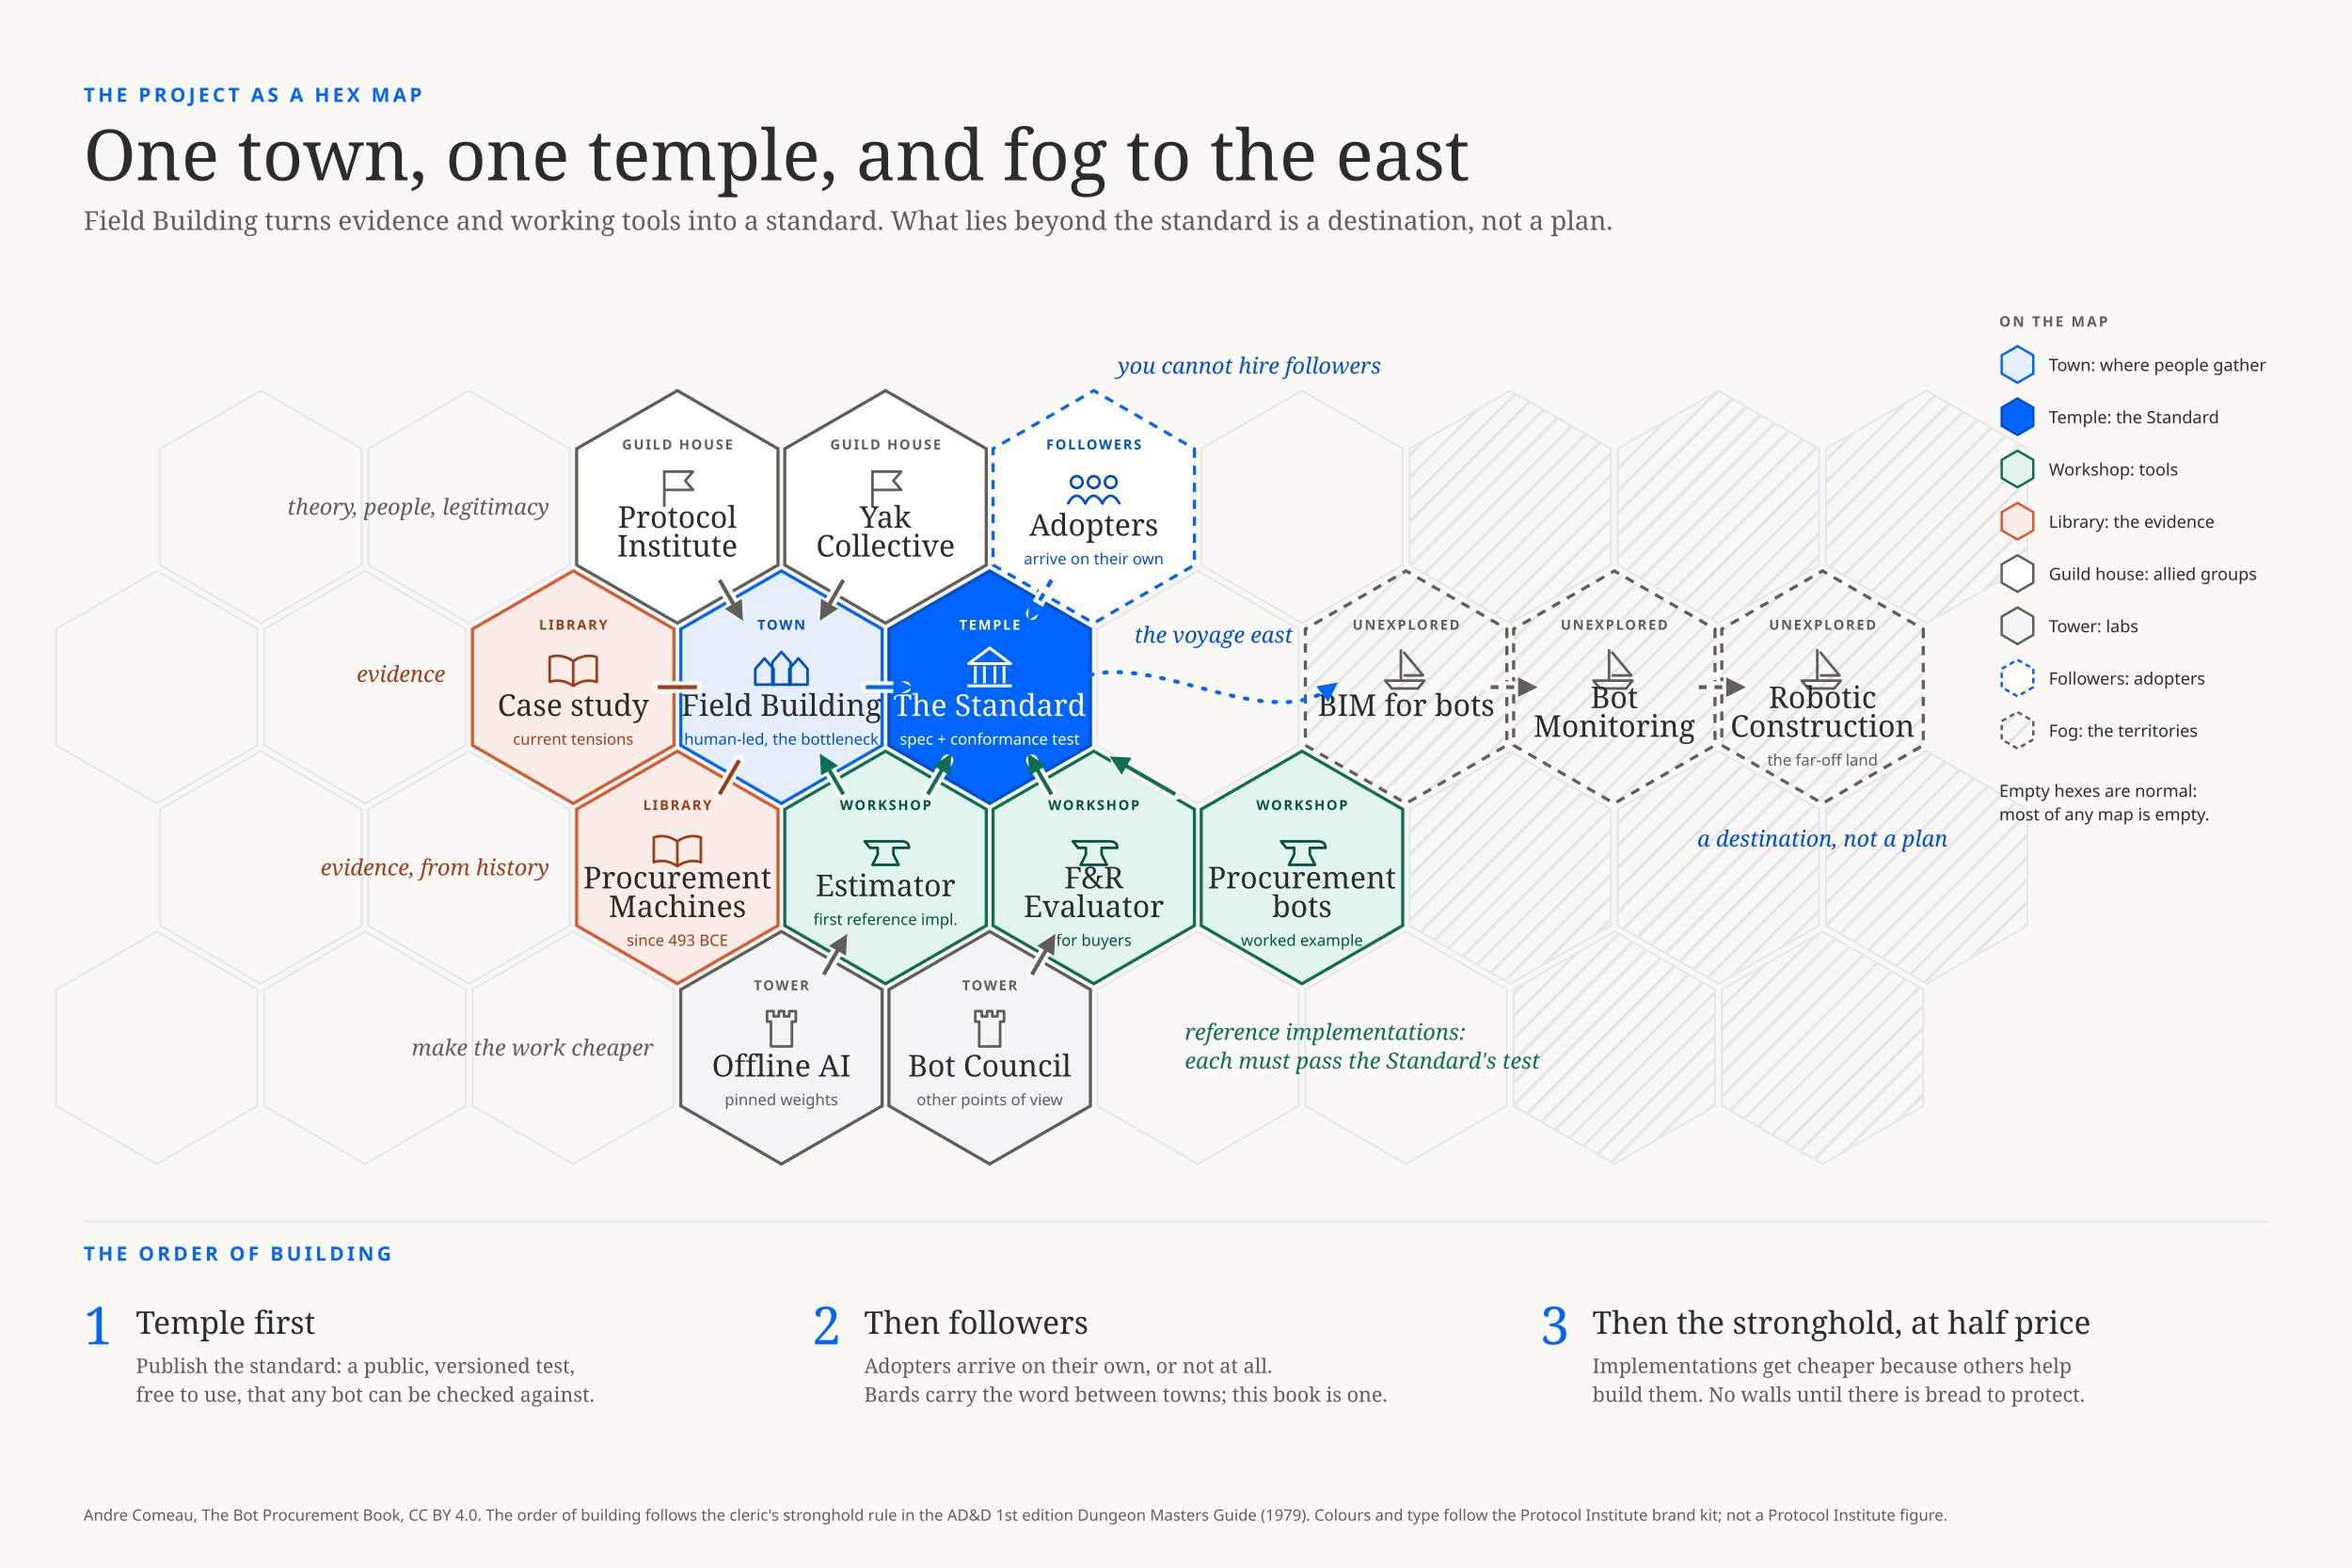
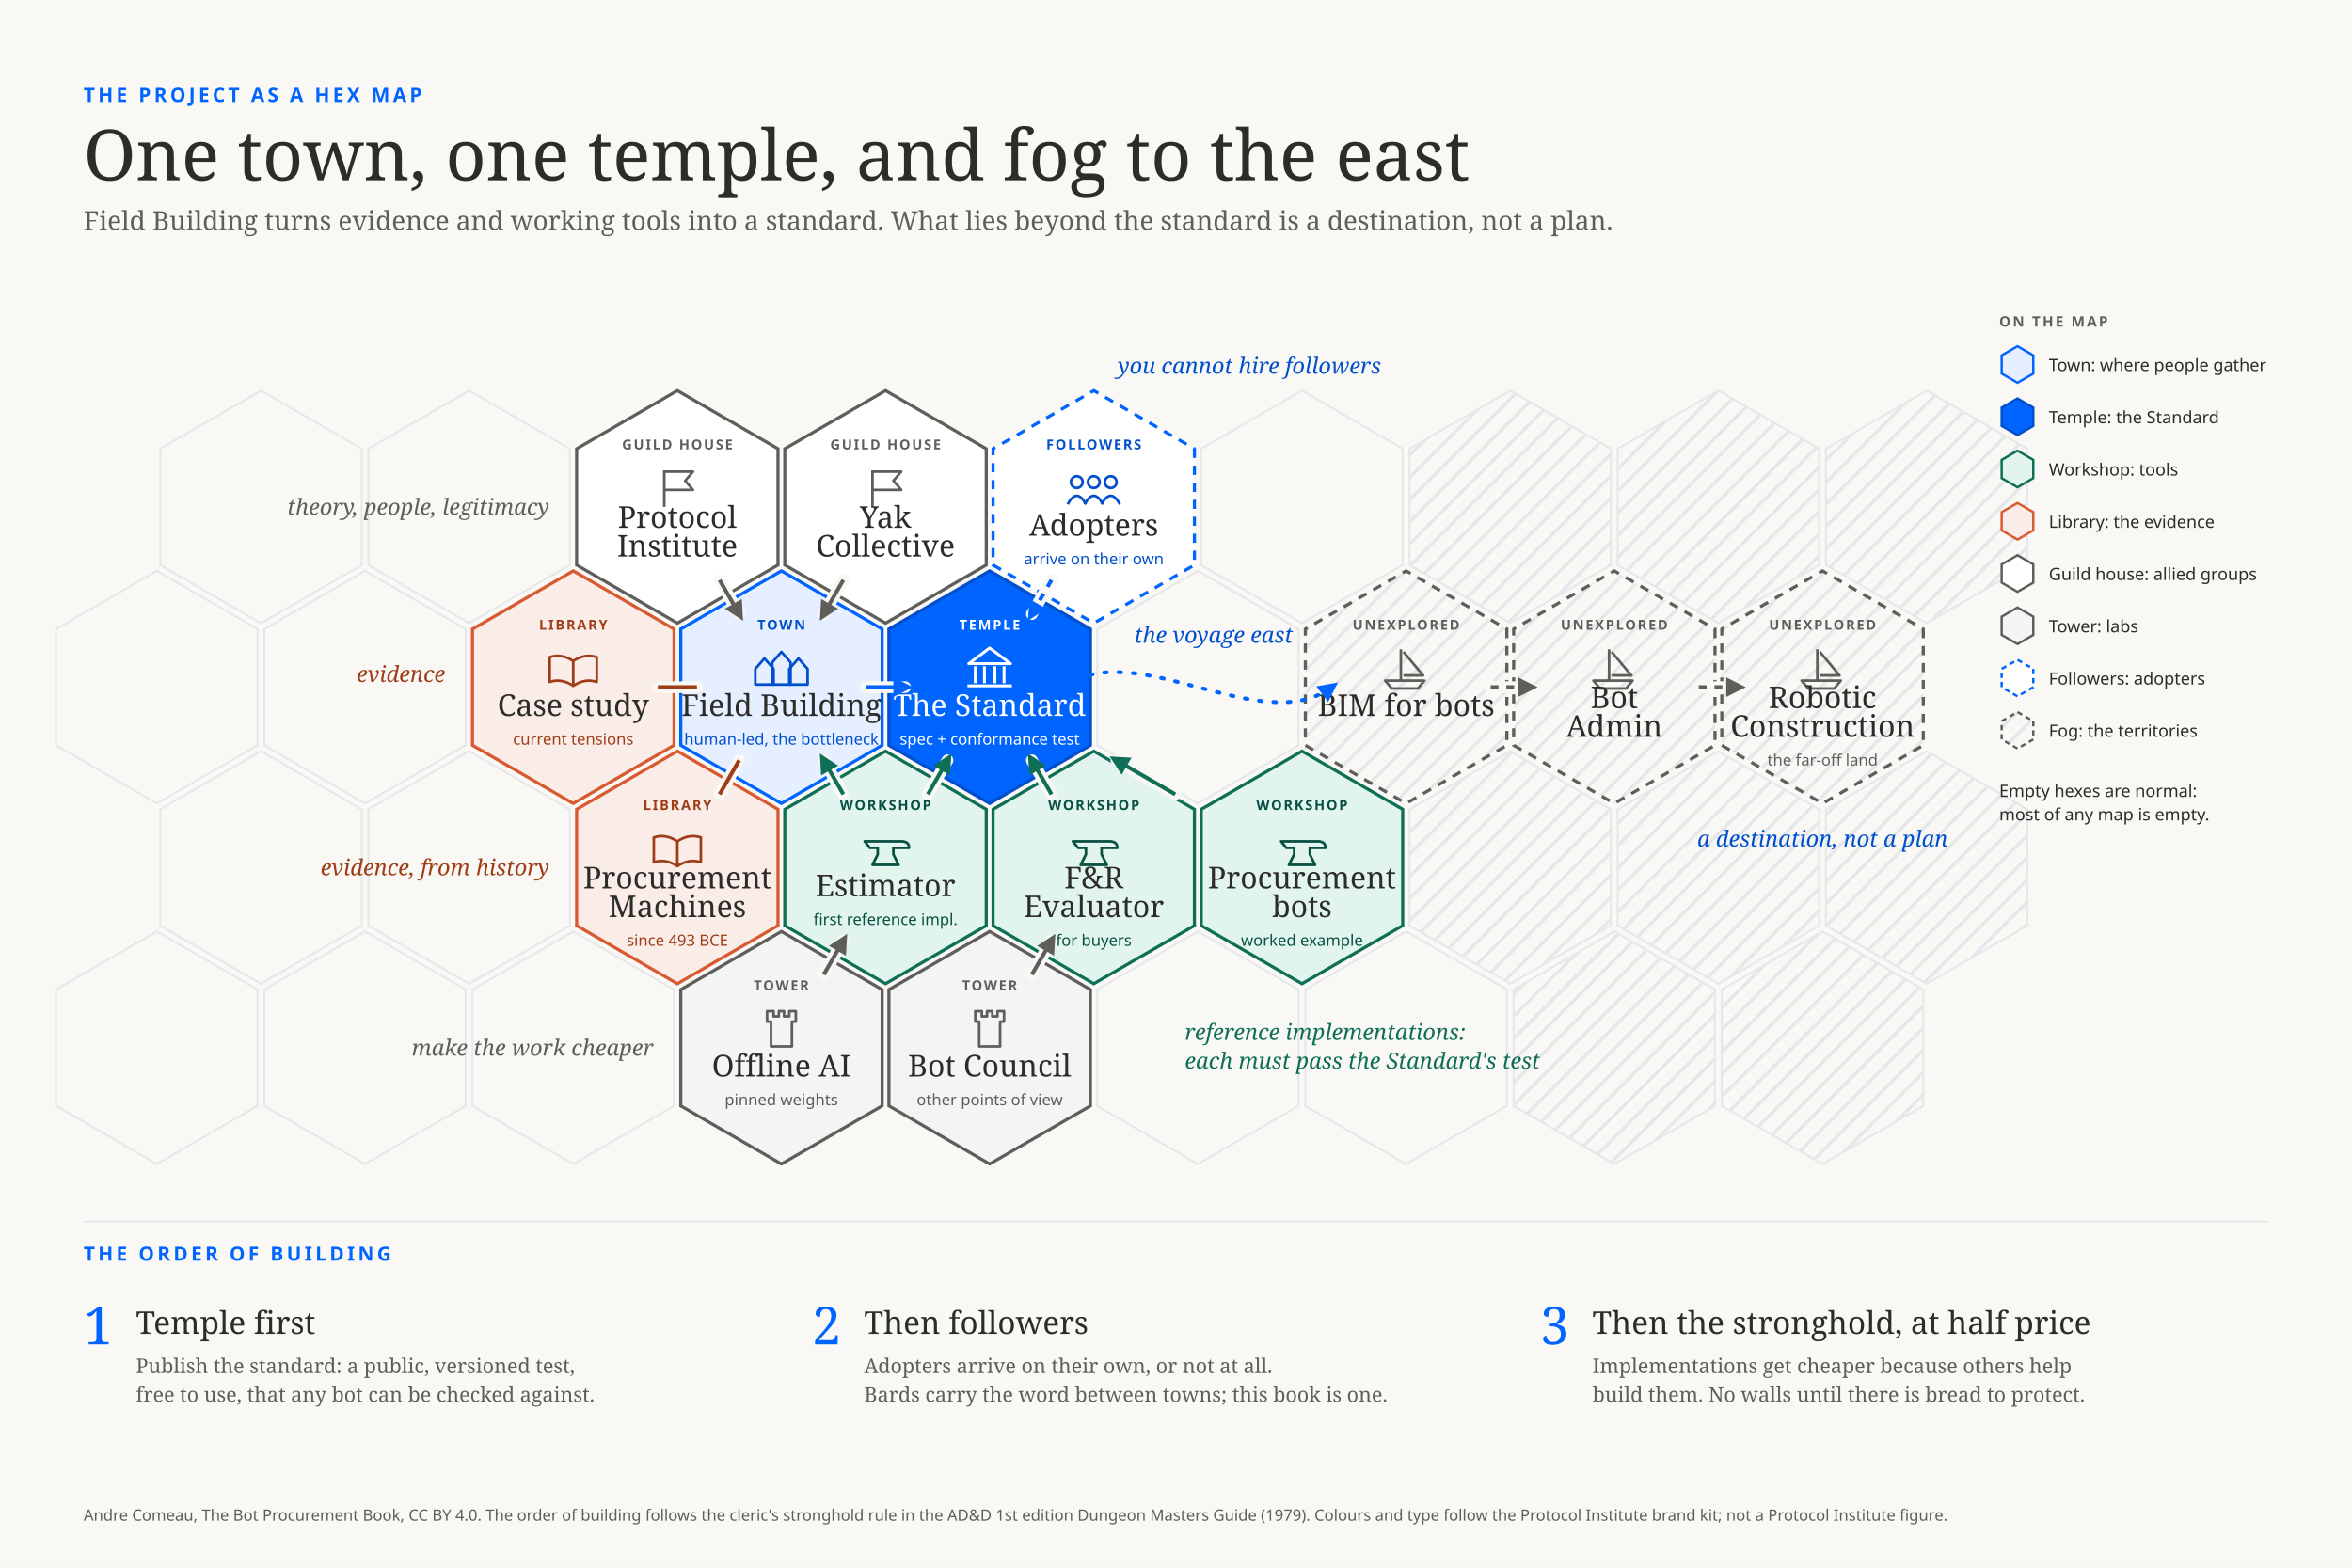
<svg xmlns="http://www.w3.org/2000/svg" width="1800" height="1200" viewBox="0 0 1800 1200">
  <defs>
    <pattern id="fog" width="12" height="12" patternUnits="userSpaceOnUse" patternTransform="rotate(45)">
      <rect width="12" height="12" fill="#f9f8f5" />
      <line x1="0" y1="0" x2="0" y2="12" stroke="#e5e7eb" stroke-width="5" />
    </pattern>
+     <marker id="ah-0064ff" viewBox="0 0 10 10" refX="6" refY="5" markerWidth="5" markerHeight="5" orient="auto">
+       <path d="M0,0 L10,5 L0,10 z" fill="#0064ff" />
+     </marker>
+     <marker id="ah-d85a30" viewBox="0 0 10 10" refX="6" refY="5" markerWidth="5" markerHeight="5" orient="auto">
+       <path d="M0,0 L10,5 L0,10 z" fill="#d85a30" />
+     </marker>
+     <marker id="ah-0f6e56" viewBox="0 0 10 10" refX="6" refY="5" markerWidth="5" markerHeight="5" orient="auto">
+       <path d="M0,0 L10,5 L0,10 z" fill="#0f6e56" />
+     </marker>
    <marker id="ah-004fcc" viewBox="0 0 10 10" refX="6" refY="5" markerWidth="5" markerHeight="5" orient="auto">
      <path d="M0,0 L10,5 L0,10 z" fill="#004fcc" />
-     </marker>
-     <marker id="ah-d85a30" viewBox="0 0 10 10" refX="6" refY="5" markerWidth="5" markerHeight="5" orient="auto">
-       <path d="M0,0 L10,5 L0,10 z" fill="#d85a30" />
-     </marker>
-     <marker id="ah-0064ff" viewBox="0 0 10 10" refX="6" refY="5" markerWidth="5" markerHeight="5" orient="auto">
-       <path d="M0,0 L10,5 L0,10 z" fill="#0064ff" />
-     </marker>
-     <marker id="ah-0f6e56" viewBox="0 0 10 10" refX="6" refY="5" markerWidth="5" markerHeight="5" orient="auto">
-       <path d="M0,0 L10,5 L0,10 z" fill="#0f6e56" />
    </marker>
    <marker id="ah-5f5e5a" viewBox="0 0 10 10" refX="6" refY="5" markerWidth="5" markerHeight="5" orient="auto">
      <path d="M0,0 L10,5 L0,10 z" fill="#5f5e5a" />
    </marker>
    <style>
      .eyebrow{font-family:Outfit,sans-serif;font-weight:600;font-size:15px;letter-spacing:.16em;fill:#0064ff}
      .title{font-family:'Instrument Serif',Georgia,serif;font-size:54px;fill:#2c2c2a}
      .dek{font-family:Lora,Georgia,serif;font-size:20px;fill:#5f5e5a}
      .name{font-family:'Instrument Serif',Georgia,serif;font-size:23px}
      .kind{font-family:Outfit,sans-serif;font-weight:600;font-size:10.5px;letter-spacing:.12em}
      .note{font-family:Outfit,sans-serif;font-size:12px}
      .road{font-family:Outfit,sans-serif;font-weight:600;font-size:13px;paint-order:stroke;stroke:#f9f8f5;stroke-width:6px;stroke-linejoin:round}
      .step-n{font-family:'Instrument Serif',Georgia,serif;font-size:40px;fill:#0064ff}
      .step-t{font-family:'Instrument Serif',Georgia,serif;font-size:24px;fill:#2c2c2a}
      .step-b{font-family:Lora,Georgia,serif;font-size:15.5px;fill:#5f5e5a}
      .lg{font-family:Outfit,sans-serif;font-size:13px;fill:#2c2c2a}
      .lgh{font-family:Outfit,sans-serif;font-weight:600;font-size:11px;letter-spacing:.14em;fill:#5f5e5a}
      .foot{font-family:Outfit,sans-serif;font-size:12px;fill:#5f5e5a}
      .side{font-family:Lora,Georgia,serif;font-style:italic;font-size:17px}
    </style>
  </defs>
  <rect width="1800" height="1200" fill="#f9f8f5" />
  <text x="64" y="78" class="eyebrow">THE PROJECT AS A HEX MAP</text>
  <text x="64" y="138" class="title">One town, one temple, and fog to the east</text>
  <text x="64" y="176" class="dek">Field Building turns evidence and working tools into a standard. What lies beyond the standard is a destination, not a plan.</text>
  <polygon points="276.8,343.5 276.8,432.5 199.7,477.0 122.6,432.5 122.6,343.5 199.7,299.0" fill="none" stroke="#e5e7eb" stroke-width="1.5" />
  <polygon points="436.1,343.5 436.1,432.5 359.0,477.0 281.9,432.5 281.9,343.5 359.0,299.0" fill="none" stroke="#e5e7eb" stroke-width="1.5" />
  <polygon points="1073.5,343.5 1073.5,432.5 996.4,477.0 919.3,432.5 919.3,343.5 996.4,299.0" fill="none" stroke="#e5e7eb" stroke-width="1.5" />
  <polygon points="1232.8,343.5 1232.8,432.5 1155.8,477.0 1078.7,432.5 1078.7,343.5 1155.8,299.0" fill="url(#fog)" stroke="#e5e7eb" stroke-width="1.5" />
  <polygon points="1392.2,343.5 1392.2,432.5 1315.1,477.0 1238.0,432.5 1238.0,343.5 1315.1,299.0" fill="url(#fog)" stroke="#e5e7eb" stroke-width="1.5" />
  <polygon points="1551.5,343.5 1551.5,432.5 1474.5,477.0 1397.4,432.5 1397.4,343.5 1474.5,299.0" fill="url(#fog)" stroke="#e5e7eb" stroke-width="1.5" />
  <polygon points="197.1,481.5 197.1,570.5 120.0,615.0 42.9,570.5 42.9,481.5 120.0,437.0" fill="none" stroke="#e5e7eb" stroke-width="1.5" />
  <polygon points="356.4,481.5 356.4,570.5 279.3,615.0 202.3,570.5 202.3,481.5 279.3,437.0" fill="none" stroke="#e5e7eb" stroke-width="1.5" />
  <polygon points="993.8,481.5 993.8,570.5 916.7,615.0 839.7,570.5 839.7,481.5 916.7,437.0" fill="none" stroke="#e5e7eb" stroke-width="1.5" />
  <polygon points="276.8,619.5 276.8,708.5 199.7,753.0 122.6,708.5 122.6,619.5 199.7,575.0" fill="none" stroke="#e5e7eb" stroke-width="1.5" />
  <polygon points="436.1,619.5 436.1,708.5 359.0,753.0 281.9,708.5 281.9,619.5 359.0,575.0" fill="none" stroke="#e5e7eb" stroke-width="1.5" />
  <polygon points="1232.8,619.5 1232.8,708.5 1155.8,753.0 1078.7,708.5 1078.7,619.5 1155.8,575.0" fill="url(#fog)" stroke="#e5e7eb" stroke-width="1.5" />
  <polygon points="1392.2,619.5 1392.2,708.5 1315.1,753.0 1238.0,708.5 1238.0,619.5 1315.1,575.0" fill="url(#fog)" stroke="#e5e7eb" stroke-width="1.5" />
  <polygon points="1551.5,619.5 1551.5,708.5 1474.5,753.0 1397.4,708.5 1397.4,619.5 1474.5,575.0" fill="url(#fog)" stroke="#e5e7eb" stroke-width="1.5" />
  <polygon points="197.1,757.5 197.1,846.5 120.0,891.0 42.9,846.5 42.9,757.5 120.0,713.0" fill="none" stroke="#e5e7eb" stroke-width="1.5" />
  <polygon points="356.4,757.5 356.4,846.5 279.3,891.0 202.3,846.5 202.3,757.5 279.3,713.0" fill="none" stroke="#e5e7eb" stroke-width="1.5" />
  <polygon points="515.8,757.5 515.8,846.5 438.7,891.0 361.6,846.5 361.6,757.5 438.7,713.0" fill="none" stroke="#e5e7eb" stroke-width="1.5" />
  <polygon points="993.8,757.5 993.8,846.5 916.7,891.0 839.7,846.5 839.7,757.5 916.7,713.0" fill="none" stroke="#e5e7eb" stroke-width="1.5" />
  <polygon points="1153.2,757.5 1153.2,846.5 1076.1,891.0 999.0,846.5 999.0,757.5 1076.1,713.0" fill="none" stroke="#e5e7eb" stroke-width="1.5" />
  <polygon points="1312.5,757.5 1312.5,846.5 1235.4,891.0 1158.4,846.5 1158.4,757.5 1235.4,713.0" fill="url(#fog)" stroke="#e5e7eb" stroke-width="1.5" />
  <polygon points="1471.9,757.5 1471.9,846.5 1394.8,891.0 1317.7,846.5 1317.7,757.5 1394.8,713.0" fill="url(#fog)" stroke="#e5e7eb" stroke-width="1.5" />
  <polygon points="675.1,481.5 675.1,570.5 598.0,615.0 521.0,570.5 521.0,481.5 598.0,437.0" fill="#e6efff" stroke="#0064ff" stroke-width="2.4" />
  <polygon points="834.5,481.5 834.5,570.5 757.4,615.0 680.3,570.5 680.3,481.5 757.4,437.0" fill="#0064ff" stroke="#004fcc" stroke-width="2.4" />
  <polygon points="595.4,343.5 595.4,432.5 518.4,477.0 441.3,432.5 441.3,343.5 518.4,299.0" fill="#ffffff" stroke="#5f5e5a" stroke-width="2.4" />
  <polygon points="754.8,343.5 754.8,432.5 677.7,477.0 600.6,432.5 600.6,343.5 677.7,299.0" fill="#ffffff" stroke="#5f5e5a" stroke-width="2.4" />
  <polygon points="515.8,481.5 515.8,570.5 438.7,615.0 361.6,570.5 361.6,481.5 438.7,437.0" fill="#faece7" stroke="#d85a30" stroke-width="2.4" />
  <polygon points="595.4,619.5 595.4,708.5 518.4,753.0 441.3,708.5 441.3,619.5 518.4,575.0" fill="#faece7" stroke="#d85a30" stroke-width="2.4" />
  <polygon points="754.8,619.5 754.8,708.5 677.7,753.0 600.6,708.5 600.6,619.5 677.7,575.0" fill="#e1f5ee" stroke="#0f6e56" stroke-width="2.4" />
  <polygon points="914.1,619.5 914.1,708.5 837.1,753.0 760.0,708.5 760.0,619.5 837.1,575.0" fill="#e1f5ee" stroke="#0f6e56" stroke-width="2.4" />
  <polygon points="1073.5,619.5 1073.5,708.5 996.4,753.0 919.3,708.5 919.3,619.5 996.4,575.0" fill="#e1f5ee" stroke="#0f6e56" stroke-width="2.4" />
  <polygon points="834.5,757.5 834.5,846.5 757.4,891.0 680.3,846.5 680.3,757.5 757.4,713.0" fill="#f3f4f6" stroke="#5f5e5a" stroke-width="2.4" />
  <polygon points="675.1,757.5 675.1,846.5 598.0,891.0 521.0,846.5 521.0,757.5 598.0,713.0" fill="#f3f4f6" stroke="#5f5e5a" stroke-width="2.4" />
  <polygon points="914.1,343.5 914.1,432.5 837.1,477.0 760.0,432.5 760.0,343.5 837.1,299.0" fill="#ffffff" stroke="#0064ff" stroke-width="2.4" stroke-dasharray="7 6" />
  <polygon points="1153.2,481.5 1153.2,570.5 1076.1,615.0 999.0,570.5 999.0,481.5 1076.1,437.0" fill="url(#fog)" stroke="#5f5e5a" stroke-width="2.4" stroke-dasharray="7 6" />
  <polygon points="1312.5,481.5 1312.5,570.5 1235.4,615.0 1158.4,570.5 1158.4,481.5 1235.4,437.0" fill="url(#fog)" stroke="#5f5e5a" stroke-width="2.4" stroke-dasharray="7 6" />
  <polygon points="1471.9,481.5 1471.9,570.5 1394.8,615.0 1317.7,570.5 1317.7,481.5 1394.8,437.0" fill="url(#fog)" stroke="#5f5e5a" stroke-width="2.4" stroke-dasharray="7 6" />
  <text x="598.0" y="482.0" class="kind" text-anchor="middle" fill="#004fcc">TOWN</text>
  <path d="M578.046,524.0 V512.0 L585.046,504.0 L592.046,512.0 V524.0 Z" fill="none" stroke="#004fcc" stroke-width="2" stroke-linejoin="round" />
  <path d="M591.046,524.0 V507.0 L598.046,499.0 L605.046,507.0 V524.0 Z" fill="none" stroke="#004fcc" stroke-width="2" stroke-linejoin="round" />
  <path d="M604.046,524.0 V512.0 L611.046,504.0 L618.046,512.0 V524.0 Z" fill="none" stroke="#004fcc" stroke-width="2" stroke-linejoin="round" />
  <text x="598.0" y="548.0" class="name" text-anchor="middle" fill="#2c2c2a">Field Building</text>
  <text x="598.0" y="570.0" class="note" text-anchor="middle" fill="#004fcc">human-led, the bottleneck</text>
  <text x="757.4" y="482.0" class="kind" text-anchor="middle" fill="#ffffff">TEMPLE</text>
  <path d="M741.395,508.0 L757.395,496.0 L773.395,508.0 Z" fill="none" stroke="#ffffff" stroke-width="2.2" stroke-linejoin="round" />
  <line x1="746.395" y1="510.0" x2="746.395" y2="523.0" stroke="#ffffff" stroke-width="2.2" />
  <line x1="753.395" y1="510.0" x2="753.395" y2="523.0" stroke="#ffffff" stroke-width="2.2" />
  <line x1="761.395" y1="510.0" x2="761.395" y2="523.0" stroke="#ffffff" stroke-width="2.2" />
  <line x1="768.395" y1="510.0" x2="768.395" y2="523.0" stroke="#ffffff" stroke-width="2.2" />
  <line x1="740.395" y1="525.0" x2="774.395" y2="525.0" stroke="#ffffff" stroke-width="2.2" />
  <text x="757.4" y="548.0" class="name" text-anchor="middle" fill="#ffffff">The Standard</text>
  <text x="757.4" y="570.0" class="note" text-anchor="middle" fill="#ffffff">spec + conformance test</text>
  <text x="518.4" y="344.0" class="kind" text-anchor="middle" fill="#5f5e5a">GUILD HOUSE</text>
  <line x1="508.372" y1="360.0" x2="508.372" y2="388.0" stroke="#5f5e5a" stroke-width="2" />
  <path d="M508.372,361.0 H530.372 L524.372,368.0 L530.372,375.0 H508.372" fill="none" stroke="#5f5e5a" stroke-width="2" stroke-linejoin="round" />
  <text x="518.4" y="404.0" class="name" text-anchor="middle" fill="#2c2c2a">Protocol</text>
  <text x="518.4" y="426.0" class="name" text-anchor="middle" fill="#2c2c2a">Institute</text>
  <text x="677.7" y="344.0" class="kind" text-anchor="middle" fill="#5f5e5a">GUILD HOUSE</text>
  <line x1="667.72" y1="360.0" x2="667.72" y2="388.0" stroke="#5f5e5a" stroke-width="2" />
  <path d="M667.72,361.0 H689.72 L683.72,368.0 L689.72,375.0 H667.72" fill="none" stroke="#5f5e5a" stroke-width="2" stroke-linejoin="round" />
  <text x="677.7" y="404.0" class="name" text-anchor="middle" fill="#2c2c2a">Yak</text>
  <text x="677.7" y="426.0" class="name" text-anchor="middle" fill="#2c2c2a">Collective</text>
  <text x="438.7" y="482.0" class="kind" text-anchor="middle" fill="#9e3d18">LIBRARY</text>
  <path d="M438.697,506.0 Q429.697,500.0 420.697,503.0 V522.0 Q429.697,519.0 438.697,525.0 Q447.697,519.0 456.697,522.0 V503.0 Q447.697,500.0 438.697,506.0 V525.0" fill="none" stroke="#9e3d18" stroke-width="2" stroke-linejoin="round" />
  <text x="438.7" y="548.0" class="name" text-anchor="middle" fill="#2c2c2a">Case study</text>
  <text x="438.7" y="570.0" class="note" text-anchor="middle" fill="#9e3d18">current tensions</text>
  <text x="518.4" y="620.0" class="kind" text-anchor="middle" fill="#9e3d18">LIBRARY</text>
  <path d="M518.372,644.0 Q509.372,638.0 500.372,641.0 V660.0 Q509.372,657.0 518.372,663.0 Q527.372,657.0 536.372,660.0 V641.0 Q527.372,638.0 518.372,644.0 V663.0" fill="none" stroke="#9e3d18" stroke-width="2" stroke-linejoin="round" />
  <text x="518.4" y="680.0" class="name" text-anchor="middle" fill="#2c2c2a">Procurement</text>
  <text x="518.4" y="702.0" class="name" text-anchor="middle" fill="#2c2c2a">Machines</text>
  <text x="518.4" y="724.0" class="note" text-anchor="middle" fill="#9e3d18">since 493 BCE</text>
  <text x="677.7" y="620.0" class="kind" text-anchor="middle" fill="#085041">WORKSHOP</text>
  <path d="M661.72,644.0 H689.72 Q695.72,644.0 695.72,649.0 H683.72 V654.0 L687.72,662.0 H667.72 L671.72,654.0 V649.0 H665.72 Z" fill="none" stroke="#085041" stroke-width="2" stroke-linejoin="round" />
  <text x="677.7" y="686.0" class="name" text-anchor="middle" fill="#2c2c2a">Estimator</text>
  <text x="677.7" y="708.0" class="note" text-anchor="middle" fill="#085041">first reference impl.</text>
  <text x="837.1" y="620.0" class="kind" text-anchor="middle" fill="#085041">WORKSHOP</text>
  <path d="M821.069,644.0 H849.069 Q855.069,644.0 855.069,649.0 H843.069 V654.0 L847.069,662.0 H827.069 L831.069,654.0 V649.0 H825.069 Z" fill="none" stroke="#085041" stroke-width="2" stroke-linejoin="round" />
  <text x="837.1" y="680.0" class="name" text-anchor="middle" fill="#2c2c2a">F&amp;R</text>
  <text x="837.1" y="702.0" class="name" text-anchor="middle" fill="#2c2c2a">Evaluator</text>
  <text x="837.1" y="724.0" class="note" text-anchor="middle" fill="#085041">for buyers</text>
  <text x="996.4" y="620.0" class="kind" text-anchor="middle" fill="#085041">WORKSHOP</text>
  <path d="M980.418,644.0 H1008.418 Q1014.418,644.0 1014.418,649.0 H1002.418 V654.0 L1006.418,662.0 H986.418 L990.418,654.0 V649.0 H984.418 Z" fill="none" stroke="#085041" stroke-width="2" stroke-linejoin="round" />
  <text x="996.4" y="680.0" class="name" text-anchor="middle" fill="#2c2c2a">Procurement</text>
  <text x="996.4" y="702.0" class="name" text-anchor="middle" fill="#2c2c2a">bots</text>
  <text x="996.4" y="724.0" class="note" text-anchor="middle" fill="#085041">worked example</text>
  <text x="757.4" y="758.0" class="kind" text-anchor="middle" fill="#5f5e5a">TOWER</text>
  <path d="M749.395,801.0 V782.0 H746.395 V774.0 H751.395 V778.0 H755.395 V774.0 H759.395 V778.0 H763.395 V774.0 H768.395 V782.0 H765.395 V801.0 Z" fill="none" stroke="#5f5e5a" stroke-width="2" stroke-linejoin="round" />
  <text x="757.4" y="824.0" class="name" text-anchor="middle" fill="#2c2c2a">Bot Council</text>
  <text x="757.4" y="846.0" class="note" text-anchor="middle" fill="#5f5e5a">other points of view</text>
  <text x="598.0" y="758.0" class="kind" text-anchor="middle" fill="#5f5e5a">TOWER</text>
  <path d="M590.046,801.0 V782.0 H587.046 V774.0 H592.046 V778.0 H596.046 V774.0 H600.046 V778.0 H604.046 V774.0 H609.046 V782.0 H606.046 V801.0 Z" fill="none" stroke="#5f5e5a" stroke-width="2" stroke-linejoin="round" />
  <text x="598.0" y="824.0" class="name" text-anchor="middle" fill="#2c2c2a">Offline AI</text>
  <text x="598.0" y="846.0" class="note" text-anchor="middle" fill="#5f5e5a">pinned weights</text>
  <text x="837.1" y="344.0" class="kind" text-anchor="middle" fill="#004fcc">FOLLOWERS</text>
  <circle cx="824.069" cy="369.0" r="4.5" fill="none" stroke="#004fcc" stroke-width="2" />
  <path d="M817.069,386.0 Q824.069,373.0 831.069,386.0" fill="none" stroke="#004fcc" stroke-width="2" />
  <circle cx="837.069" cy="369.0" r="4.5" fill="none" stroke="#004fcc" stroke-width="2" />
  <path d="M830.069,386.0 Q837.069,373.0 844.069,386.0" fill="none" stroke="#004fcc" stroke-width="2" />
  <circle cx="850.069" cy="369.0" r="4.5" fill="none" stroke="#004fcc" stroke-width="2" />
  <path d="M843.069,386.0 Q850.069,373.0 857.069,386.0" fill="none" stroke="#004fcc" stroke-width="2" />
  <text x="837.1" y="410.0" class="name" text-anchor="middle" fill="#2c2c2a">Adopters</text>
  <text x="837.1" y="432.0" class="note" text-anchor="middle" fill="#004fcc">arrive on their own</text>
  <text x="1076.1" y="482.0" class="kind" text-anchor="middle" fill="#5f5e5a">UNEXPLORED</text>
  <path d="M1072.092,497.0 V520.0 M1074.092,499.0 L1089.092,517.0 H1074.092 M1060.092,521.0 H1090.092 L1085.092,527.0 H1065.092 Z" fill="none" stroke="#5f5e5a" stroke-width="2" stroke-linejoin="round" />
  <text x="1076.1" y="548.0" class="name" text-anchor="middle" fill="#2c2c2a">BIM for bots</text>
  <text x="1235.4" y="482.0" class="kind" text-anchor="middle" fill="#5f5e5a">UNEXPLORED</text>
  <path d="M1231.441,497.0 V520.0 M1233.441,499.0 L1248.441,517.0 H1233.441 M1219.441,521.0 H1249.441 L1244.441,527.0 H1224.441 Z" fill="none" stroke="#5f5e5a" stroke-width="2" stroke-linejoin="round" />
  <text x="1235.4" y="542.0" class="name" text-anchor="middle" fill="#2c2c2a">Bot</text>
-   <text x="1235.4" y="564.0" class="name" text-anchor="middle" fill="#2c2c2a">Monitoring</text>
+   <text x="1235.4" y="564.0" class="name" text-anchor="middle" fill="#2c2c2a">Admin</text>
  <text x="1394.8" y="482.0" class="kind" text-anchor="middle" fill="#5f5e5a">UNEXPLORED</text>
  <path d="M1390.789,497.0 V520.0 M1392.789,499.0 L1407.789,517.0 H1392.789 M1378.789,521.0 H1408.789 L1403.789,527.0 H1383.789 Z" fill="none" stroke="#5f5e5a" stroke-width="2" stroke-linejoin="round" />
  <text x="1394.8" y="542.0" class="name" text-anchor="middle" fill="#2c2c2a">Robotic</text>
  <text x="1394.8" y="564.0" class="name" text-anchor="middle" fill="#2c2c2a">Construction</text>
  <text x="1394.8" y="586.0" class="note" text-anchor="middle" fill="#5f5e5a">the far-off land</text>
  <line x1="550.7" y1="444.0" x2="565.7" y2="470.0" stroke="#f9f8f5" stroke-width="9" stroke-linecap="round" />
  <line x1="550.7" y1="444.0" x2="565.7" y2="470.0" stroke="#5f5e5a" stroke-width="3" marker-end="url(#ah-5f5e5a)" />
  <line x1="645.4" y1="444.0" x2="630.4" y2="470.0" stroke="#f9f8f5" stroke-width="9" stroke-linecap="round" />
  <line x1="645.4" y1="444.0" x2="630.4" y2="470.0" stroke="#5f5e5a" stroke-width="3" marker-end="url(#ah-5f5e5a)" />
  <line x1="503.4" y1="526.0" x2="533.4" y2="526.0" stroke="#f9f8f5" stroke-width="9" stroke-linecap="round" />
  <line x1="503.4" y1="526.0" x2="533.4" y2="526.0" stroke="#9e3d18" stroke-width="3" marker-end="url(#ah-9e3d18)" />
  <line x1="550.7" y1="608.0" x2="565.7" y2="582.0" stroke="#f9f8f5" stroke-width="9" stroke-linecap="round" />
  <line x1="550.7" y1="608.0" x2="565.7" y2="582.0" stroke="#9e3d18" stroke-width="3" marker-end="url(#ah-9e3d18)" />
  <line x1="645.4" y1="608.0" x2="630.4" y2="582.0" stroke="#f9f8f5" stroke-width="9" stroke-linecap="round" />
  <line x1="645.4" y1="608.0" x2="630.4" y2="582.0" stroke="#0f6e56" stroke-width="3" marker-end="url(#ah-0f6e56)" />
  <line x1="662.7" y1="526.0" x2="692.7" y2="526.0" stroke="#f9f8f5" stroke-width="9" stroke-linecap="round" />
  <line x1="662.7" y1="526.0" x2="692.7" y2="526.0" stroke="#0064ff" stroke-width="3" marker-end="url(#ah-0064ff)" />
  <line x1="710.1" y1="608.0" x2="725.1" y2="582.0" stroke="#f9f8f5" stroke-width="9" stroke-linecap="round" />
  <line x1="710.1" y1="608.0" x2="725.1" y2="582.0" stroke="#0f6e56" stroke-width="3" marker-end="url(#ah-0f6e56)" />
  <line x1="804.7" y1="608.0" x2="789.7" y2="582.0" stroke="#f9f8f5" stroke-width="9" stroke-linecap="round" />
  <line x1="804.7" y1="608.0" x2="789.7" y2="582.0" stroke="#0f6e56" stroke-width="3" marker-end="url(#ah-0f6e56)" />
  <line x1="899.4" y1="608.0" x2="854.4" y2="582.0" stroke="#f9f8f5" stroke-width="9" stroke-linecap="round" />
  <line x1="899.4" y1="608.0" x2="854.4" y2="582.0" stroke="#0f6e56" stroke-width="3" marker-end="url(#ah-0f6e56)" />
  <line x1="630.4" y1="746.0" x2="645.4" y2="720.0" stroke="#f9f8f5" stroke-width="9" stroke-linecap="round" />
  <line x1="630.4" y1="746.0" x2="645.4" y2="720.0" stroke="#5f5e5a" stroke-width="3" marker-end="url(#ah-5f5e5a)" />
  <line x1="789.7" y1="746.0" x2="804.7" y2="720.0" stroke="#f9f8f5" stroke-width="9" stroke-linecap="round" />
  <line x1="789.7" y1="746.0" x2="804.7" y2="720.0" stroke="#5f5e5a" stroke-width="3" marker-end="url(#ah-5f5e5a)" />
  <line x1="1140.8" y1="526.0" x2="1170.8" y2="526.0" stroke="#f9f8f5" stroke-width="9" stroke-linecap="round" />
  <line x1="1140.8" y1="526.0" x2="1170.8" y2="526.0" stroke="#5f5e5a" stroke-width="3" stroke-dasharray="6 6" marker-end="url(#ah-5f5e5a)" />
  <line x1="1300.1" y1="526.0" x2="1330.1" y2="526.0" stroke="#f9f8f5" stroke-width="9" stroke-linecap="round" />
  <line x1="1300.1" y1="526.0" x2="1330.1" y2="526.0" stroke="#5f5e5a" stroke-width="3" stroke-dasharray="6 6" marker-end="url(#ah-5f5e5a)" />
  <line x1="804.7" y1="444.0" x2="789.7" y2="470.0" stroke="#f9f8f5" stroke-width="9" stroke-linecap="round" />
  <line x1="804.7" y1="444.0" x2="789.7" y2="470.0" stroke="#0064ff" stroke-width="3" stroke-dasharray="6 6" marker-end="url(#ah-0064ff)" />
  <path d="M814.4,526.0 C867.8,486.0 965.7,566.0 1019.1,526.0" fill="none" stroke="#0064ff" stroke-width="3" stroke-dasharray="2 9" stroke-linecap="round" marker-end="url(#ah-0064ff)" />
  <text x="420.372" y="394.0" class="side" text-anchor="end" fill="#5f5e5a">theory, people, legitimacy</text>
  <text x="340.697" y="522.0" class="side" text-anchor="end" fill="#9e3d18">evidence</text>
  <text x="420.372" y="670.0" class="side" text-anchor="end" fill="#9e3d18">evidence, from history</text>
  <text x="500.046" y="808.0" class="side" text-anchor="end" fill="#5f5e5a">make the work cheaper</text>
  <text x="906.743" y="796.0" class="side" text-anchor="start" fill="#0f6e56">reference implementations:</text>
  <text x="906.743" y="818.0" class="side" text-anchor="start" fill="#0f6e56">each must pass the Standard's test</text>
  <text x="928.743" y="492.0" class="side" text-anchor="middle" fill="#004fcc">the voyage east</text>
  <text x="855.469" y="286.0" class="side" text-anchor="start" fill="#004fcc">you cannot hire followers</text>
  <text x="1394.789" y="648.0" class="side" text-anchor="middle" fill="#004fcc">a destination, not a plan</text>
  <text x="1530" y="250" class="lgh">ON THE MAP</text>
  <polygon points="1556.1,272.0 1556.1,286.0 1544.0,293.0 1531.9,286.0 1531.9,272.0 1544.0,265.0" fill="#e6efff" stroke="#0064ff" stroke-width="1.8" />
  <text x="1568" y="284" class="lg">Town: where people gather</text>
  <polygon points="1556.1,312.0 1556.1,326.0 1544.0,333.0 1531.9,326.0 1531.9,312.0 1544.0,305.0" fill="#0064ff" stroke="#004fcc" stroke-width="1.8" />
  <text x="1568" y="324" class="lg">Temple: the Standard</text>
  <polygon points="1556.1,352.0 1556.1,366.0 1544.0,373.0 1531.9,366.0 1531.9,352.0 1544.0,345.0" fill="#e1f5ee" stroke="#0f6e56" stroke-width="1.8" />
  <text x="1568" y="364" class="lg">Workshop: tools</text>
  <polygon points="1556.1,392.0 1556.1,406.0 1544.0,413.0 1531.9,406.0 1531.9,392.0 1544.0,385.0" fill="#faece7" stroke="#d85a30" stroke-width="1.8" />
  <text x="1568" y="404" class="lg">Library: the evidence</text>
  <polygon points="1556.1,432.0 1556.1,446.0 1544.0,453.0 1531.9,446.0 1531.9,432.0 1544.0,425.0" fill="#ffffff" stroke="#5f5e5a" stroke-width="1.8" />
  <text x="1568" y="444" class="lg">Guild house: allied groups</text>
  <polygon points="1556.1,472.0 1556.1,486.0 1544.0,493.0 1531.9,486.0 1531.9,472.0 1544.0,465.0" fill="#f3f4f6" stroke="#5f5e5a" stroke-width="1.8" />
  <text x="1568" y="484" class="lg">Tower: labs</text>
  <polygon points="1556.1,512.0 1556.1,526.0 1544.0,533.0 1531.9,526.0 1531.9,512.0 1544.0,505.0" fill="#ffffff" stroke="#0064ff" stroke-width="1.8" stroke-dasharray="4 3" />
  <text x="1568" y="524" class="lg">Followers: adopters</text>
  <polygon points="1556.1,552.0 1556.1,566.0 1544.0,573.0 1531.9,566.0 1531.9,552.0 1544.0,545.0" fill="url(#fog)" stroke="#5f5e5a" stroke-width="1.8" stroke-dasharray="4 3" />
  <text x="1568" y="564" class="lg">Fog: the territories</text>
  <text x="1530" y="610" class="lg" fill="#5f5e5a">Empty hexes are normal:</text>
  <text x="1530" y="628" class="lg" fill="#5f5e5a">most of any map is empty.</text>
  <line x1="64" y1="935" x2="1736" y2="935" stroke="#e5e7eb" stroke-width="1.5" />
  <text x="64" y="965" class="eyebrow">THE ORDER OF BUILDING</text>
  <text x="64.0" y="1029" class="step-n">1</text>
  <text x="104.0" y="1021" class="step-t">Temple first</text>
  <text x="104.0" y="1051" class="step-b">Publish the standard: a public, versioned test,</text>
  <text x="104.0" y="1073" class="step-b">free to use, that any bot can be checked against.</text>
  <text x="621.333" y="1029" class="step-n">2</text>
  <text x="661.333" y="1021" class="step-t">Then followers</text>
  <text x="661.333" y="1051" class="step-b">Adopters arrive on their own, or not at all.</text>
  <text x="661.333" y="1073" class="step-b">Bards carry the word between towns; this book is one.</text>
  <text x="1178.667" y="1029" class="step-n">3</text>
  <text x="1218.667" y="1021" class="step-t">Then the stronghold, at half price</text>
  <text x="1218.667" y="1051" class="step-b">Implementations get cheaper because others help</text>
  <text x="1218.667" y="1073" class="step-b">build them. No walls until there is bread to protect.</text>
  <text x="64" y="1164" class="foot">Andre Comeau, The Bot Procurement Book, CC BY 4.0. The order of building follows the cleric's stronghold rule in the AD&amp;D 1st edition Dungeon Masters Guide (1979). Colours and type follow the Protocol Institute brand kit; not a Protocol Institute figure.</text>
</svg>
